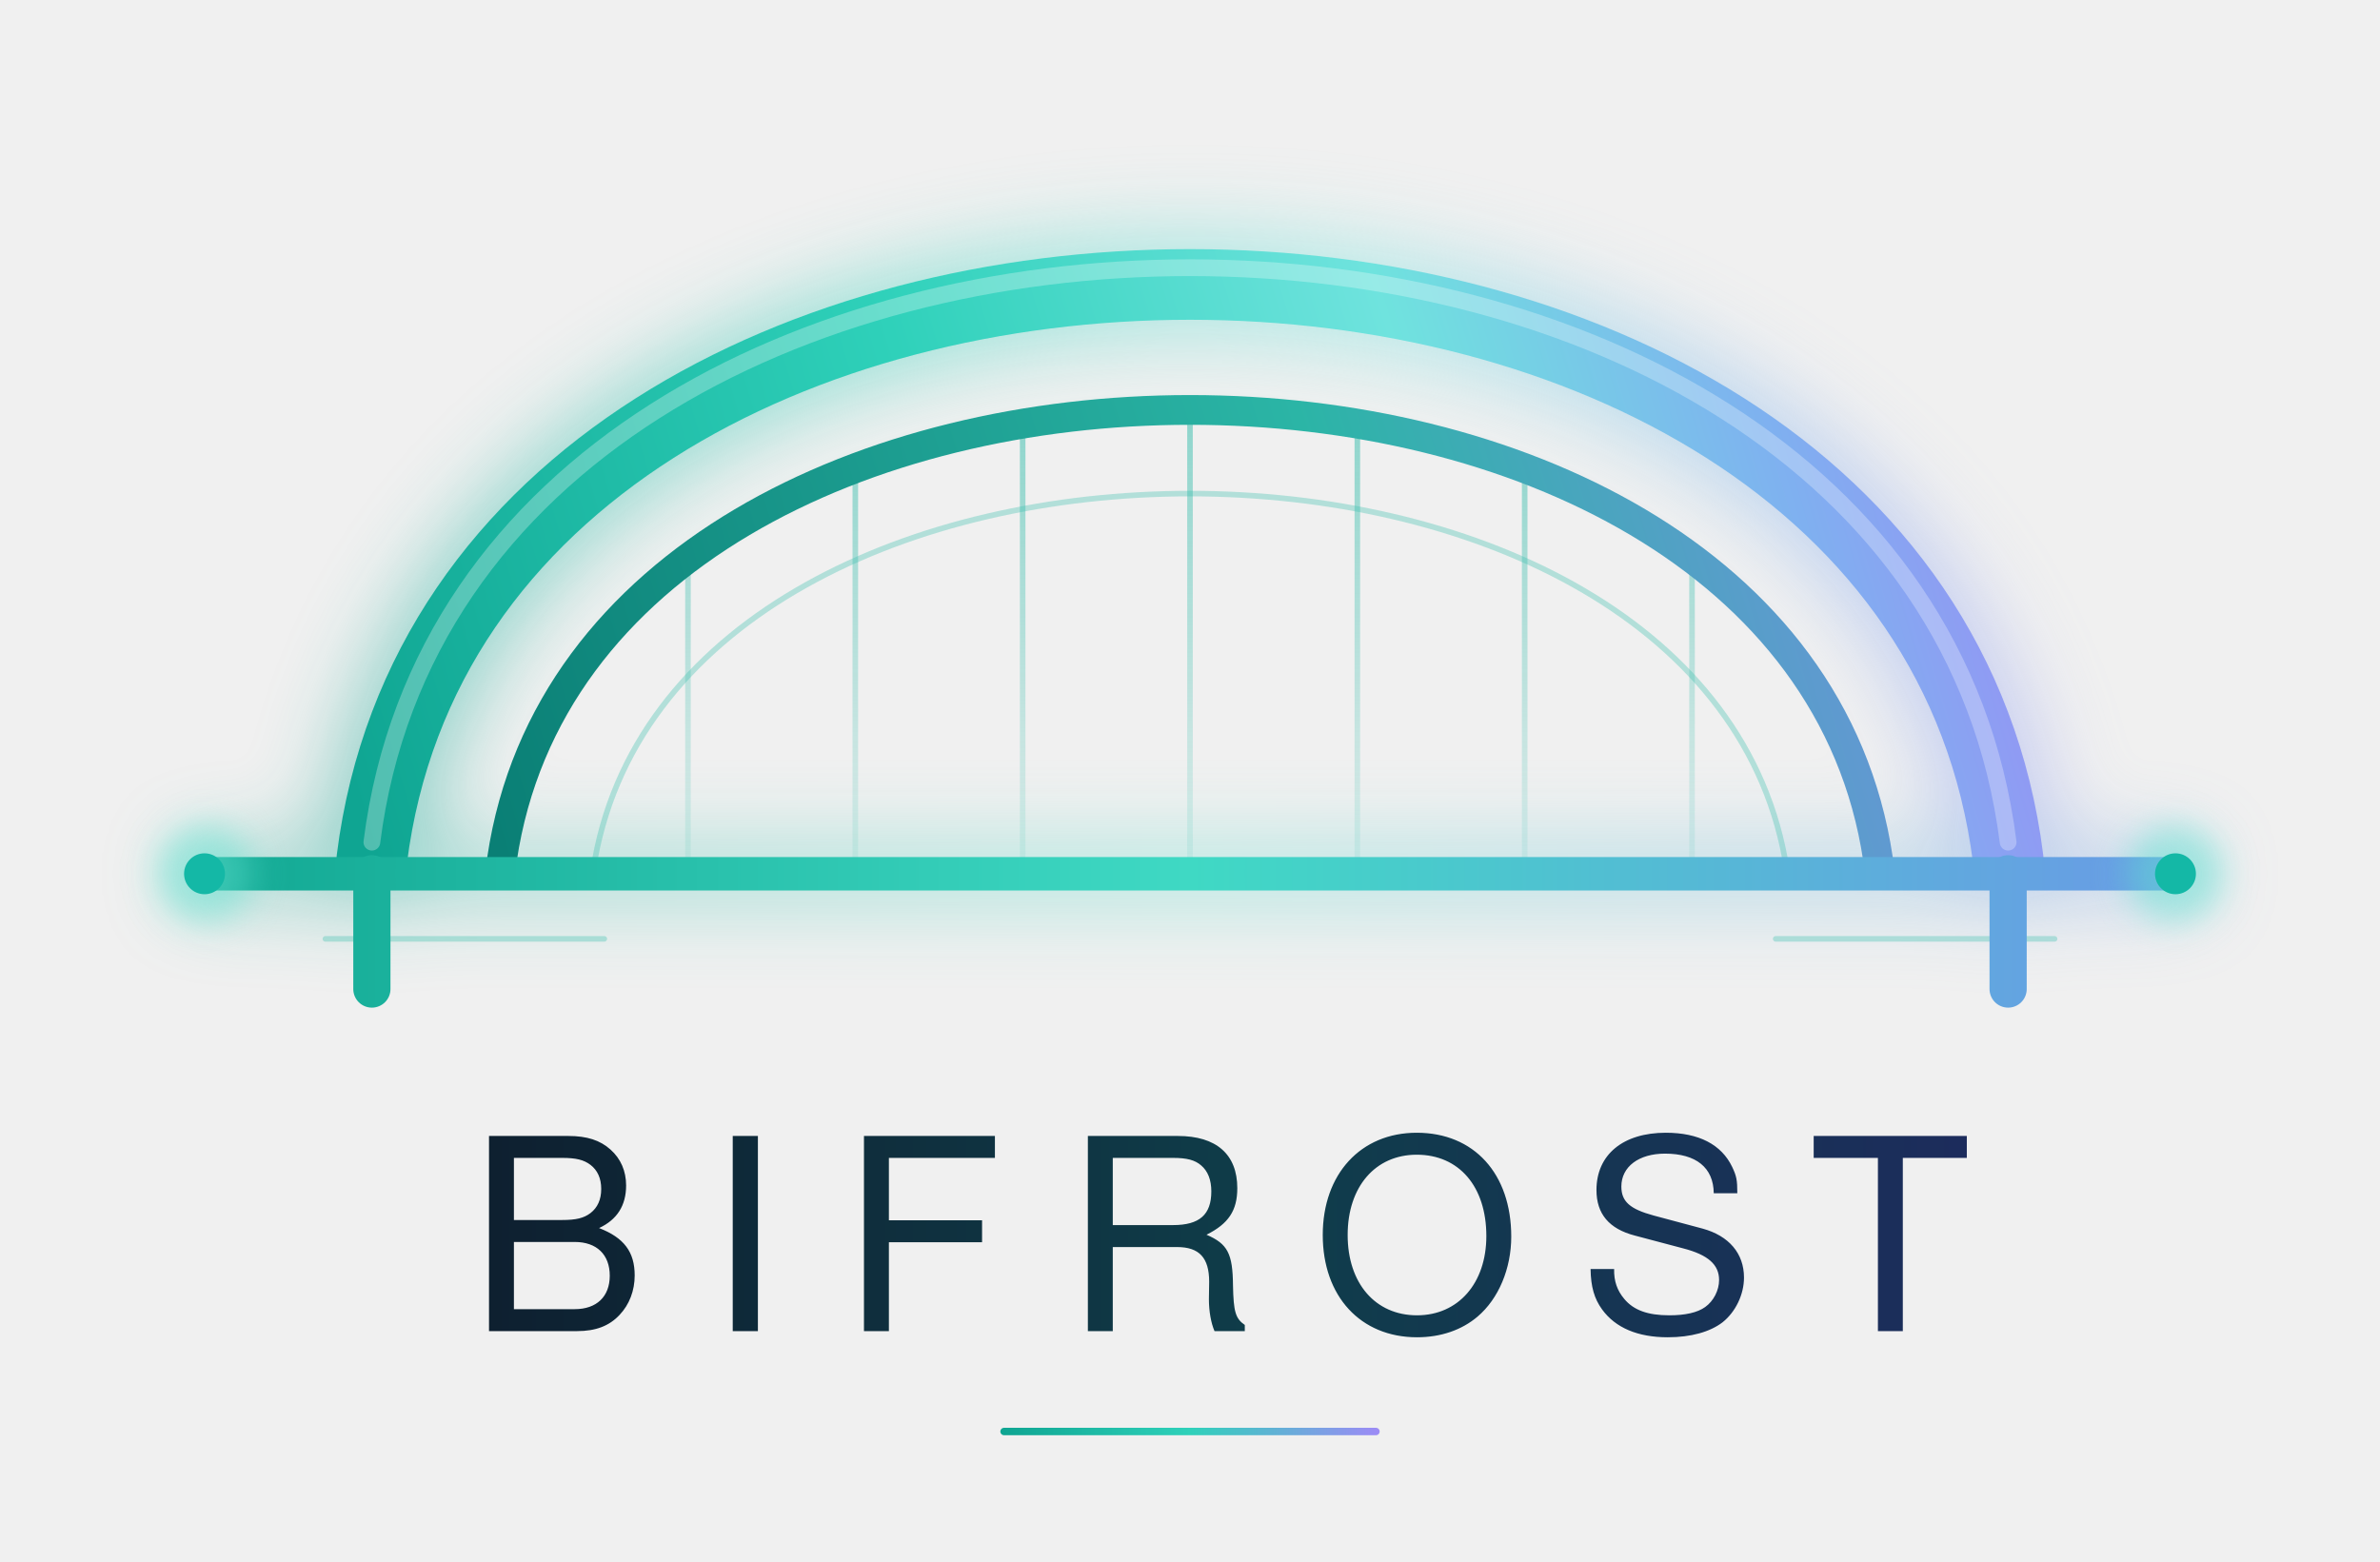
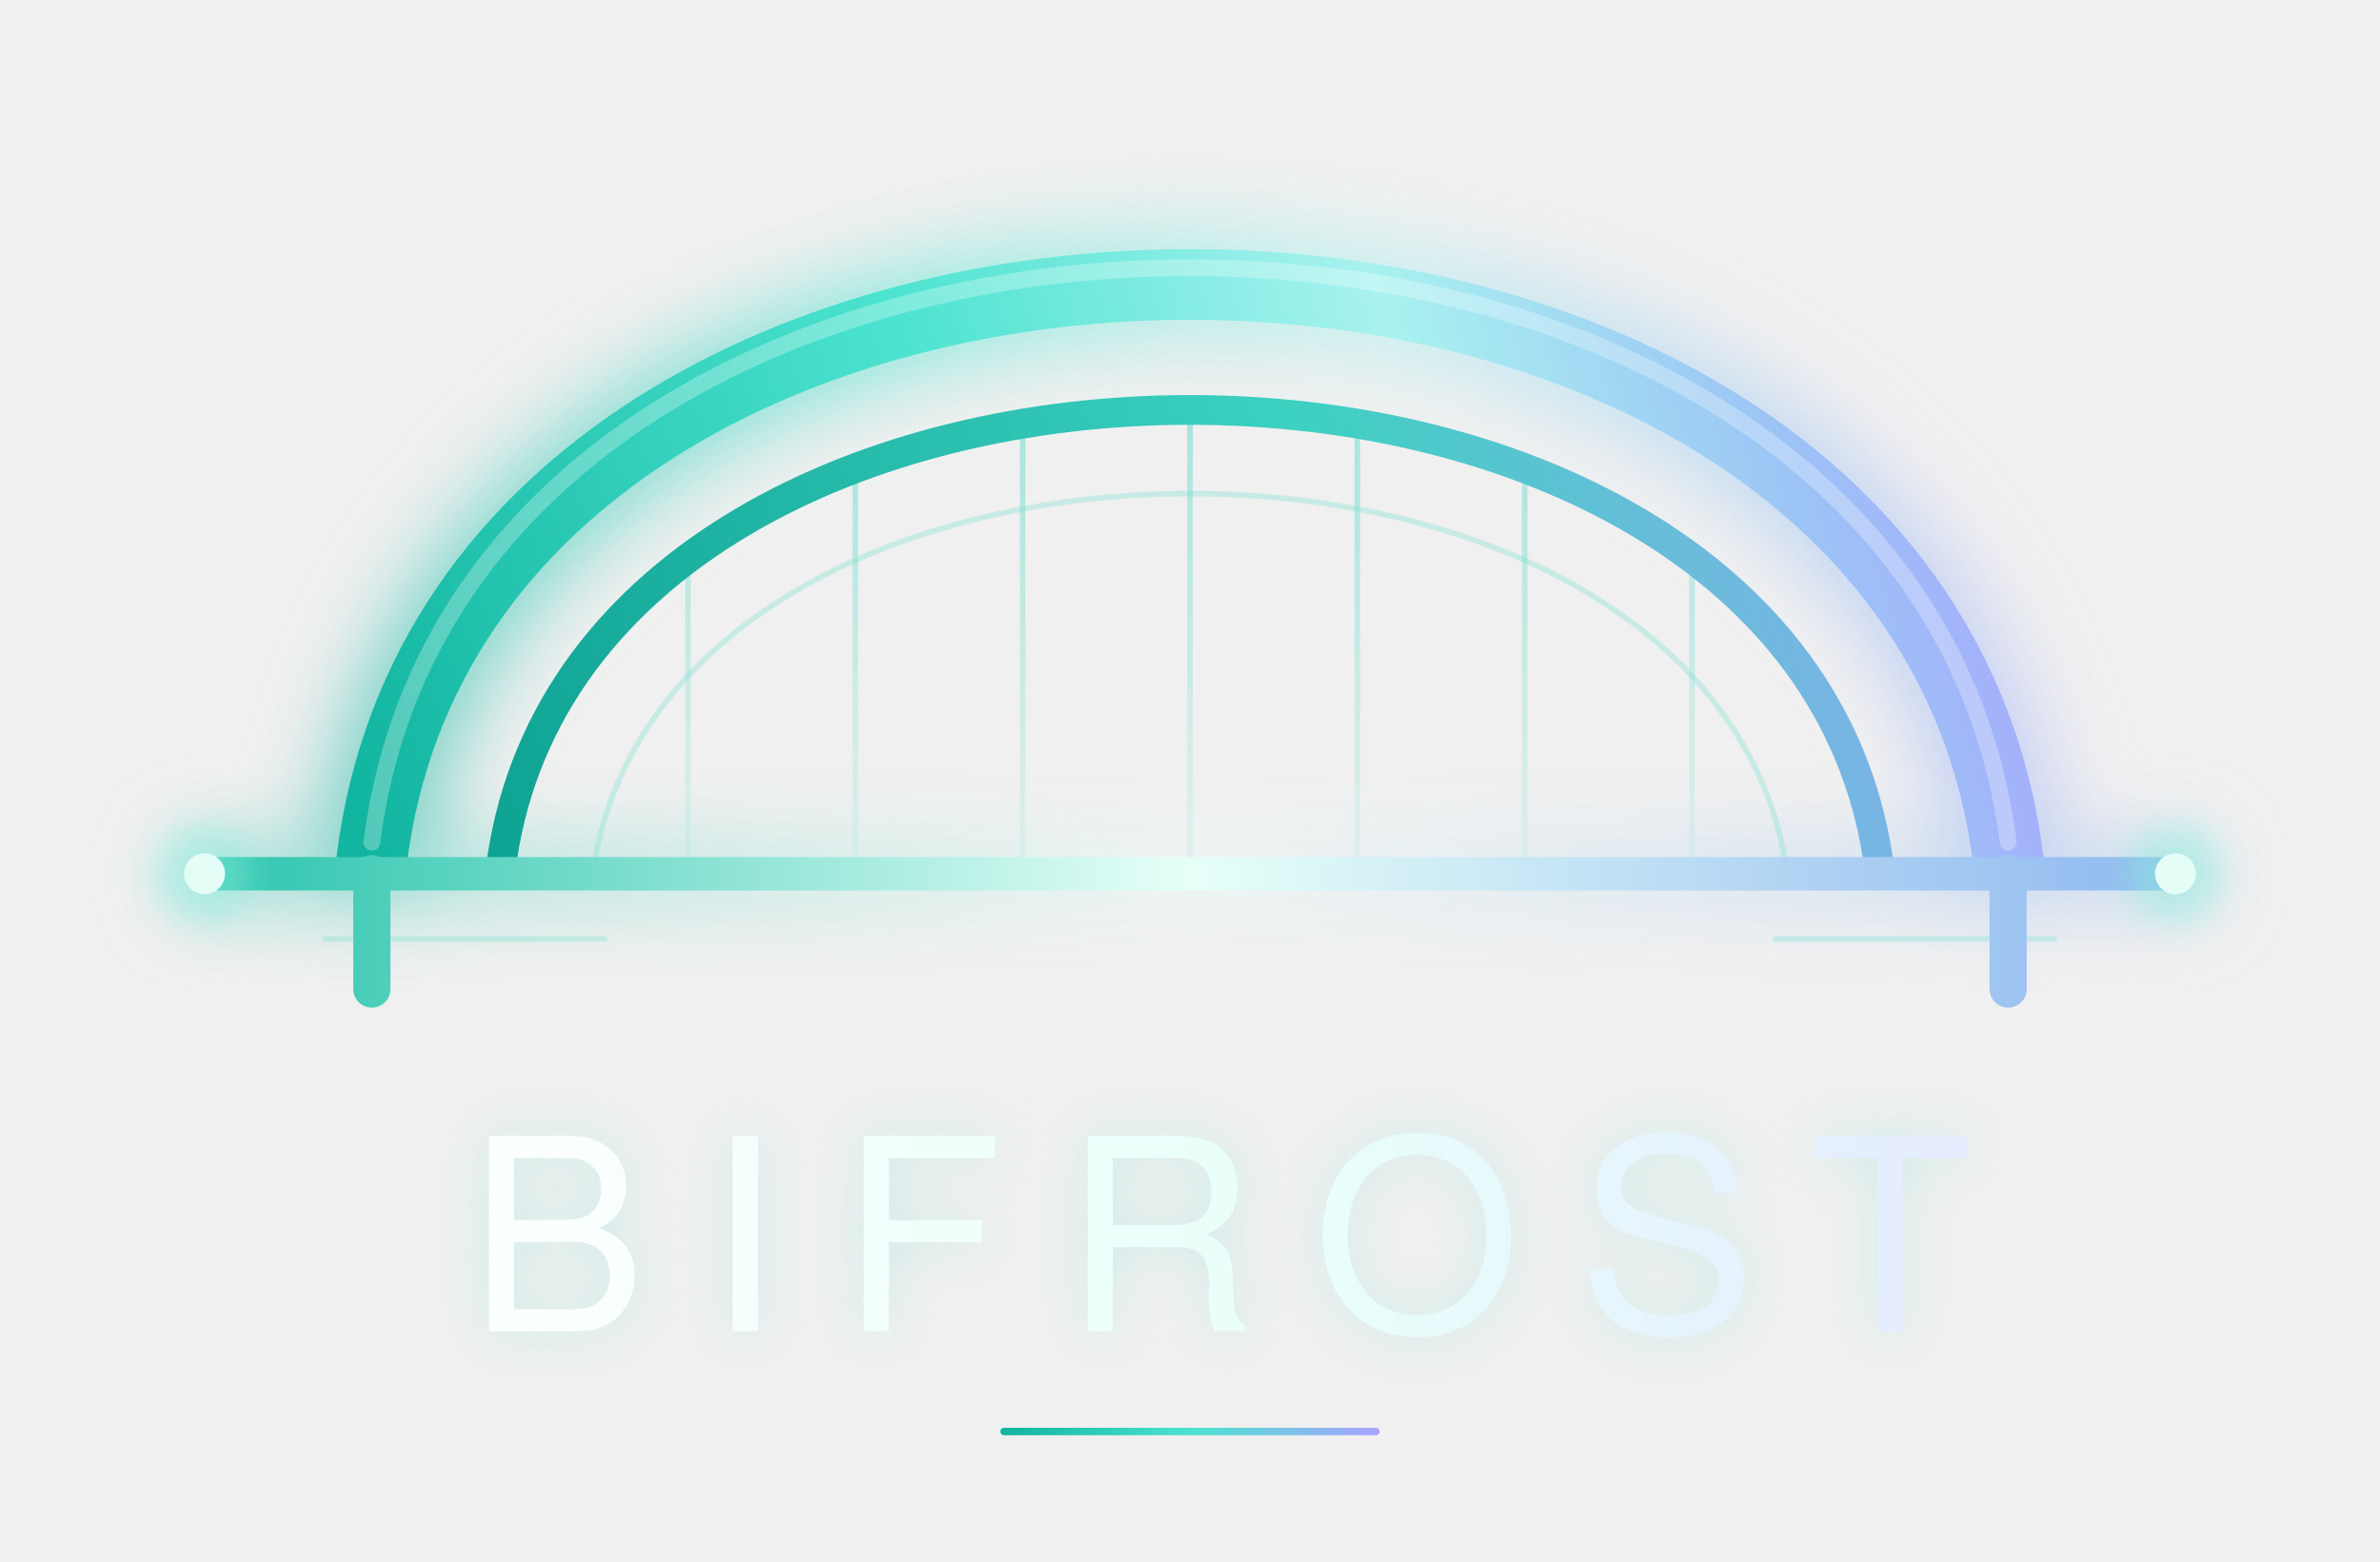
<svg xmlns="http://www.w3.org/2000/svg" width="1280" height="840" viewBox="0 0 1280 840" role="img" aria-labelledby="title desc">
  <defs>
    <linearGradient id="spectrum" x1="200" y1="462" x2="1080" y2="200" gradientUnits="userSpaceOnUse">
-       <stop stop-color="#0FA592" />
-       <stop offset=".38" stop-color="#2FD1BA" />
-       <stop offset=".66" stop-color="#6FE3DE" />
-       <stop offset=".86" stop-color="#7FB0F0" />
-       <stop offset="1" stop-color="#9B8CF5" />
+       <stop stop-color="#12B5A0" />
+       <stop offset=".38" stop-color="#4BE3CF" />
+       <stop offset=".66" stop-color="#A9F2F0" />
+       <stop offset=".86" stop-color="#9CC4F5" />
+       <stop offset="1" stop-color="#A9A4FF" />
    </linearGradient>
    <linearGradient id="inner" x1="270" y1="462" x2="1010" y2="240" gradientUnits="userSpaceOnUse">
-       <stop stop-color="#0A7F75" />
-       <stop offset=".62" stop-color="#2BB5A6" />
-       <stop offset="1" stop-color="#6C93DA" />
+       <stop stop-color="#0FA394" />
+       <stop offset=".62" stop-color="#3DD1C1" />
+       <stop offset="1" stop-color="#86AEEC" />
    </linearGradient>
    <linearGradient id="deck" x1="110" y1="0" x2="1170" y2="0" gradientUnits="userSpaceOnUse">
-       <stop stop-color="#12A893" />
-       <stop offset=".5" stop-color="#3FD9C4" />
-       <stop offset="1" stop-color="#6A9AE6" />
+       <stop stop-color="#2BC4AE" />
+       <stop offset=".5" stop-color="#E6FFF8" />
+       <stop offset="1" stop-color="#8FB8F0" />
    </linearGradient>
    <linearGradient id="cables" x1="0" y1="200" x2="0" y2="470" gradientUnits="userSpaceOnUse">
-       <stop stop-color="#3FBFAF" stop-opacity=".6" />
-       <stop offset="1" stop-color="#3FBFAF" stop-opacity=".1" />
+       <stop stop-color="#7FE0D2" stop-opacity=".7" />
+       <stop offset="1" stop-color="#7FE0D2" stop-opacity=".1" />
    </linearGradient>
    <linearGradient id="word" x1="180" y1="0" x2="1100" y2="0" gradientUnits="userSpaceOnUse">
-       <stop stop-color="#0E1A2B" />
-       <stop offset=".55" stop-color="#0F3D4A" />
-       <stop offset="1" stop-color="#1E2A5E" />
+       <stop stop-color="#FFFFFF" />
+       <stop offset=".55" stop-color="#E9FFFA" />
+       <stop offset="1" stop-color="#E4E9FF" />
    </linearGradient>
    <linearGradient id="rule" x1="540" y1="0" x2="740" y2="0" gradientUnits="userSpaceOnUse">
-       <stop stop-color="#0FA592" />
-       <stop offset=".5" stop-color="#2FD1BA" />
-       <stop offset="1" stop-color="#9B8CF5" />
+       <stop stop-color="#12B5A0" />
+       <stop offset=".5" stop-color="#4BE3CF" />
+       <stop offset="1" stop-color="#A9A4FF" />
    </linearGradient>
    <filter id="glow" x="-15%" y="-40%" width="130%" height="180%" color-interpolation-filters="sRGB">
      <feGaussianBlur stdDeviation="22" />
    </filter>
    <filter id="glowSm" x="-150%" y="-150%" width="400%" height="400%" color-interpolation-filters="sRGB">
      <feGaussianBlur stdDeviation="9" />
    </filter>
    <filter id="glowText" x="-10%" y="-40%" width="120%" height="180%" color-interpolation-filters="sRGB">
      <feGaussianBlur stdDeviation="14" />
    </filter>
    <mask id="archMask" maskUnits="userSpaceOnUse" x="0" y="0" width="1280" height="840">
      <path d="M 200,462 C 252,50 1028,50 1080,462" fill="none" stroke="#fff" stroke-width="38" stroke-linecap="round" />
    </mask>
  </defs>
-   <g fill="none" stroke-linecap="round" filter="url(#glow)" opacity=".45">
+   <g fill="none" stroke-linecap="round" filter="url(#glow)" opacity=".6">
    <path d="M 200,462 C 252,50 1028,50 1080,462" stroke="url(#spectrum)" stroke-width="54" />
    <path d="M110 470H1170" stroke="url(#deck)" stroke-width="26" />
  </g>
  <g fill="none" stroke-linecap="round">
-     <path d="M 320,462 C 368,200 912,200 960,462" stroke="#3FBFAF" stroke-opacity=".35" stroke-width="3" />
+     <path d="M 320,462 C 368,200 912,200 960,462" stroke="#7FE0D2" stroke-opacity=".35" stroke-width="3" />
    <path d="M370 300V470 M460 252V470 M550 228V470 M640 220V470 M730 228V470 M820 252V470 M910 300V470" stroke="url(#cables)" stroke-width="3" />
    <path d="M 270,462 C 318,140 962,140 1010,462" stroke="url(#inner)" stroke-width="16" />
    <path d="M 200,462 C 252,50 1028,50 1080,462" stroke="url(#spectrum)" stroke-width="38" />
    <g mask="url(#archMask)">
      <path d="M 200,462 C 252,50 1028,50 1080,462" transform="translate(0 -9)" stroke="#fff" stroke-opacity=".28" stroke-width="9" />
    </g>
    <path d="M110 470H1170" stroke="url(#deck)" stroke-width="18" />
-     <path d="M175 505H325 M955 505H1105" stroke="#3FBFAF" stroke-opacity=".35" stroke-width="3" />
+     <path d="M175 505H325 M955 505H1105" stroke="#7FE0D2" stroke-opacity=".35" stroke-width="3" />
    <path d="M200 470V532 M1080 470V532" stroke="url(#deck)" stroke-width="20" />
  </g>
-   <circle cx="110" cy="470" r="26" fill="#5FE3D0" fill-opacity=".5" filter="url(#glowSm)" />
-   <circle cx="1170" cy="470" r="26" fill="#5FE3D0" fill-opacity=".5" filter="url(#glowSm)" />
-   <circle cx="110" cy="470" r="11" fill="#14B8A6" />
-   <circle cx="1170" cy="470" r="11" fill="#14B8A6" />
+   <circle cx="110" cy="470" r="26" fill="#8FEFDF" fill-opacity=".5" filter="url(#glowSm)" />
+   <circle cx="1170" cy="470" r="26" fill="#8FEFDF" fill-opacity=".5" filter="url(#glowSm)" />
+   <circle cx="110" cy="470" r="11" fill="#E4FDF6" />
+   <circle cx="1170" cy="470" r="11" fill="#E4FDF6" />
+   <text x="656" y="716" text-anchor="middle" font-family="'Helvetica Neue', Helvetica, Arial, sans-serif" font-size="144" font-weight="500" letter-spacing="32" fill="#7FE6D8" fill-opacity=".35" filter="url(#glowText)">BIFROST</text>
  <text x="656" y="716" text-anchor="middle" font-family="'Helvetica Neue', Helvetica, Arial, sans-serif" font-size="144" font-weight="500" letter-spacing="32" fill="url(#word)">BIFROST</text>
  <path d="M540 770H740" stroke="url(#rule)" stroke-width="4" stroke-linecap="round" />
</svg>
